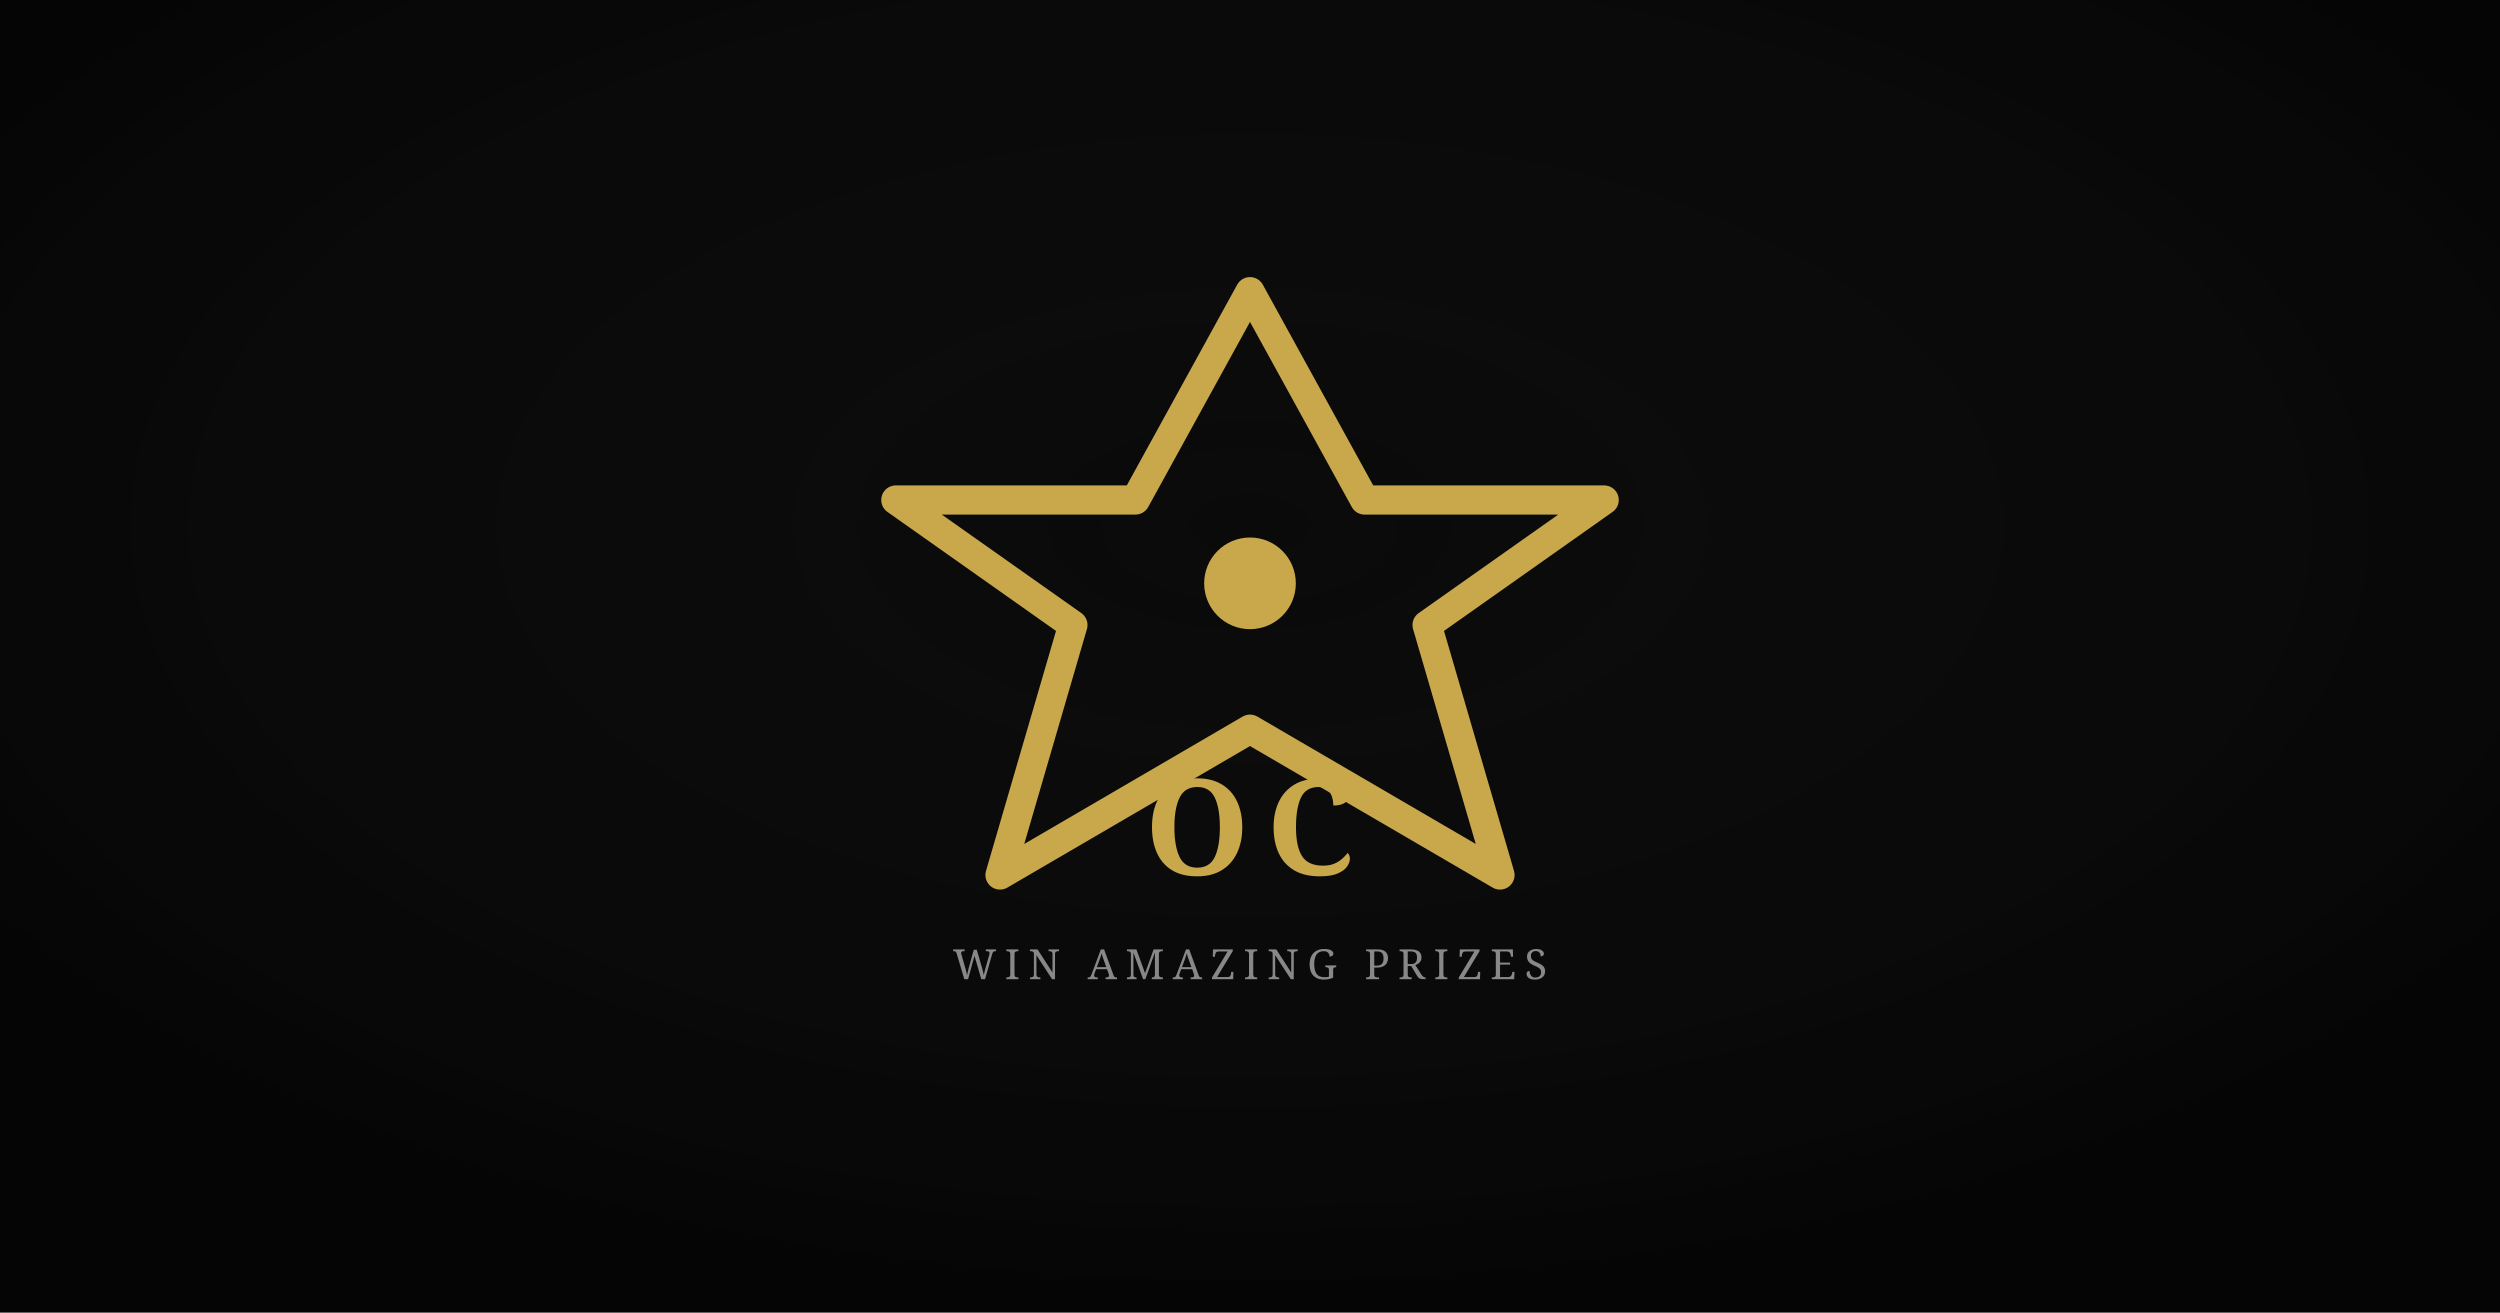
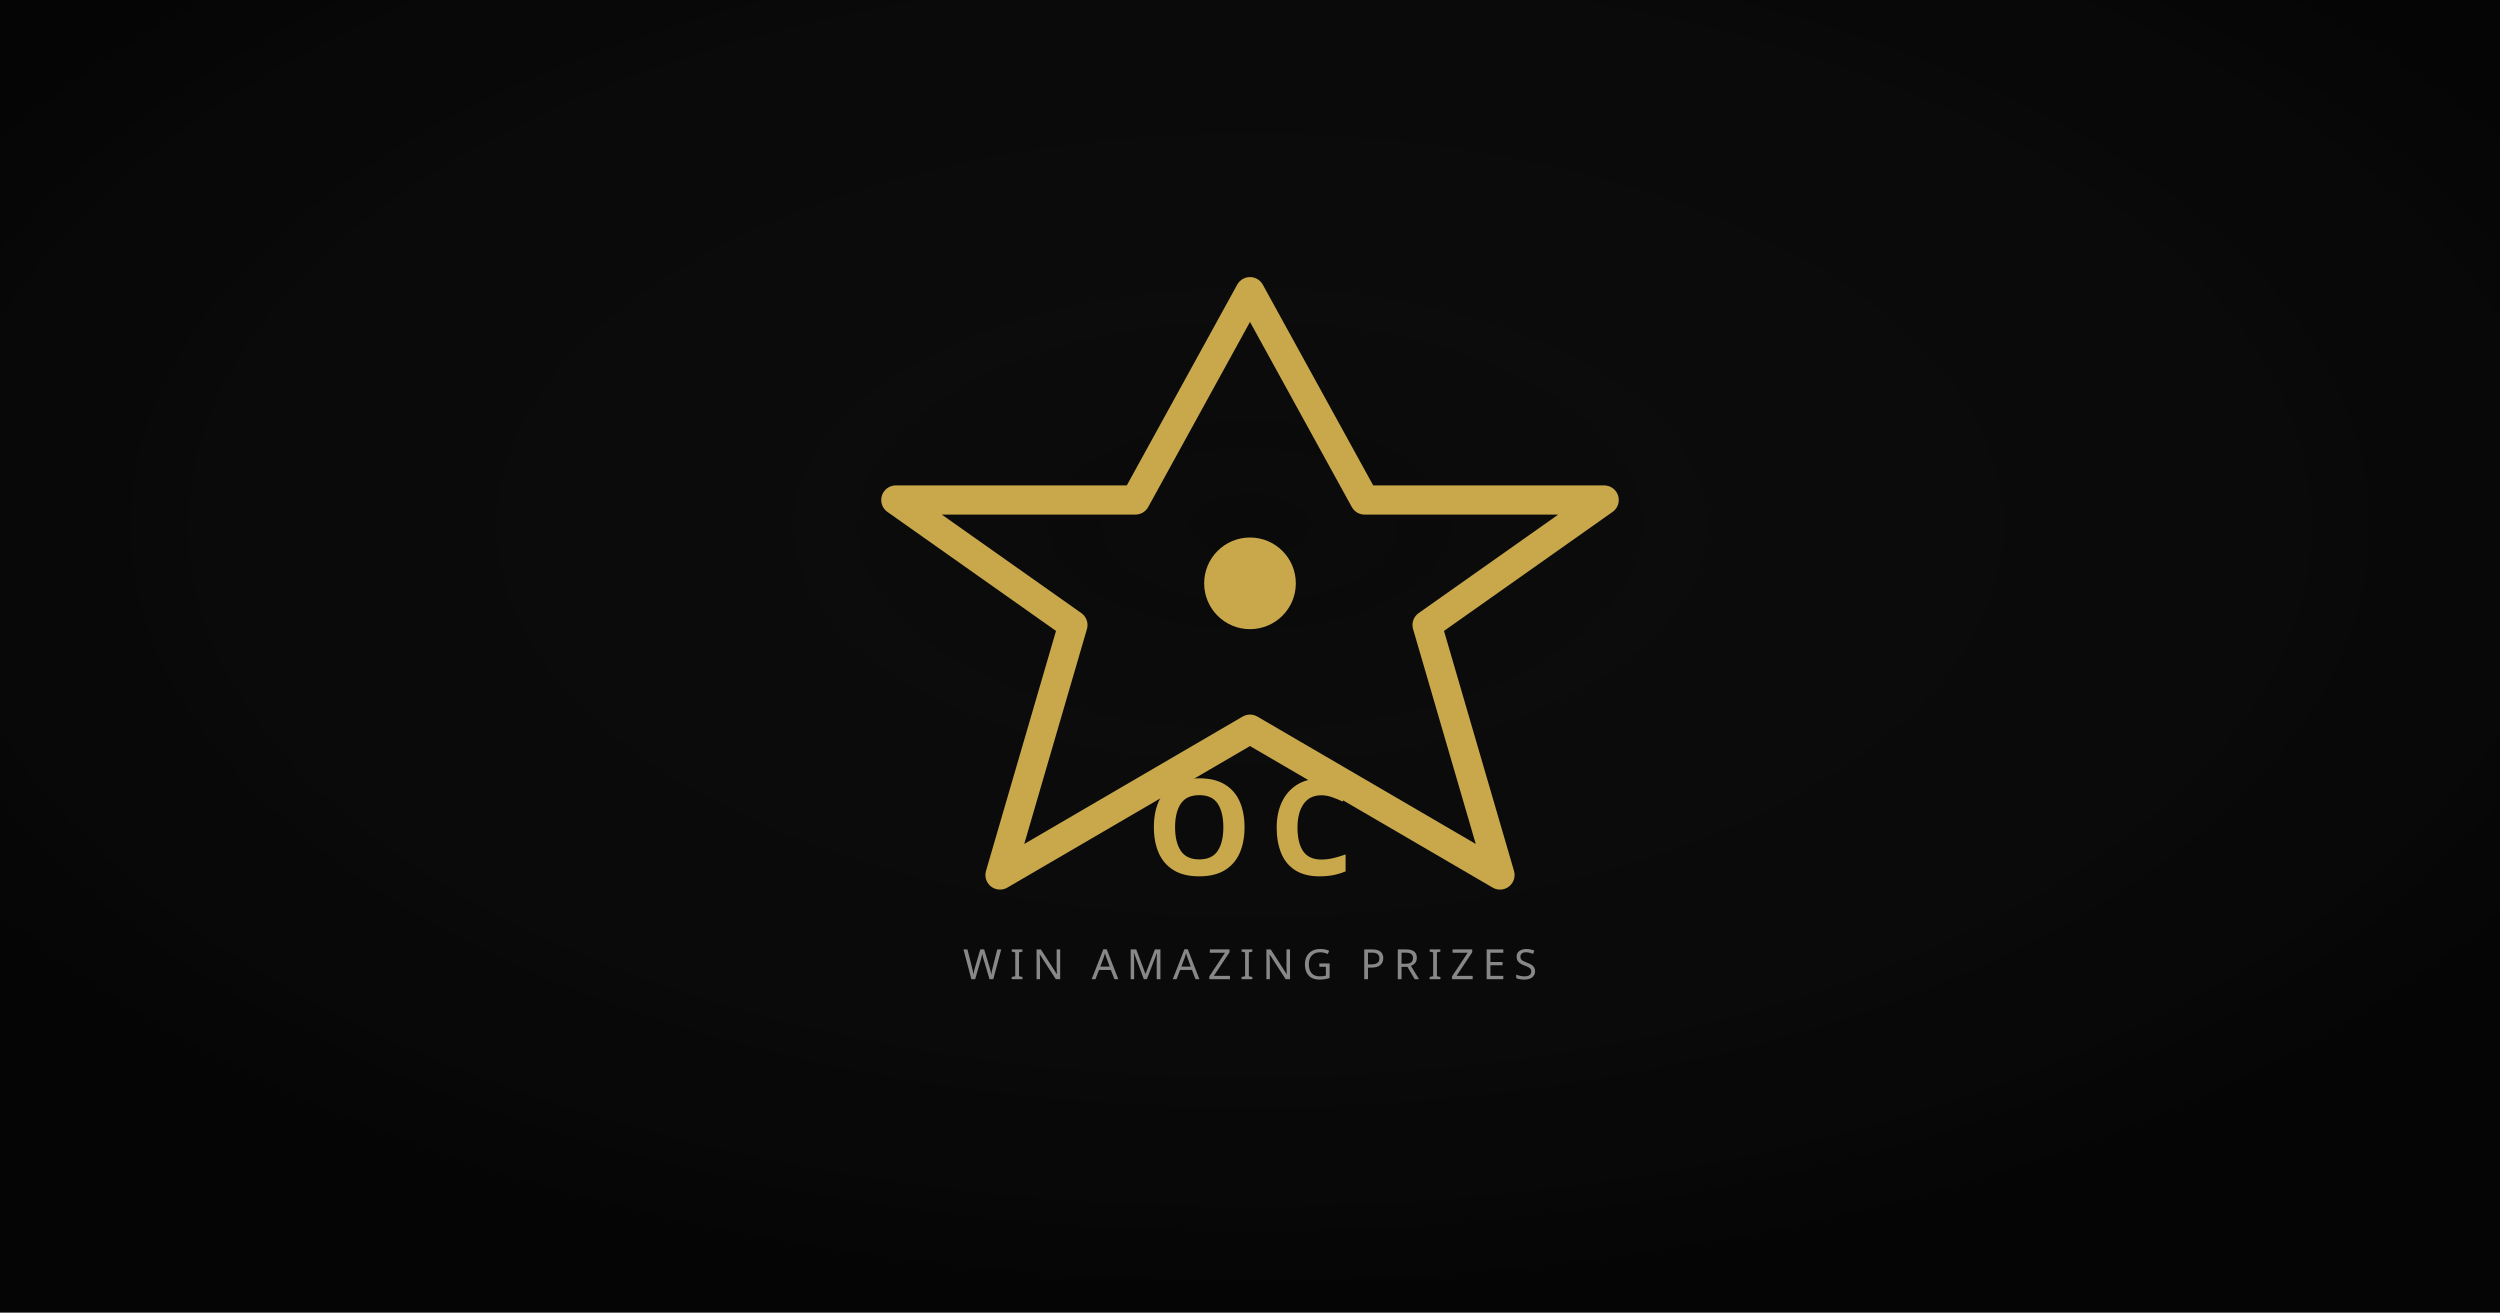
<svg xmlns="http://www.w3.org/2000/svg" width="1200" height="630" viewBox="0 0 1200 630">
  <rect width="1200" height="630" fill="#0A0A0A" />
  <rect x="0" y="0" width="1200" height="630" fill="url(#g)" />
  <g transform="translate(600, 260)">
    <path d="M0-120 L55-20 L170-20 L85 40 L120 160 L0 90 L-120 160 L-85 40 L-170-20 L-55-20 Z" fill="none" stroke="#C9A84C" stroke-width="14" stroke-linejoin="round" />
    <circle cx="0" cy="20" r="22" fill="#C9A84C" />
  </g>
-   <text x="600" y="420" text-anchor="middle" font-family="Georgia, serif" font-size="64" fill="#C9A84C" letter-spacing="8" font-weight="bold">OC</text>
-   <text x="600" y="470" text-anchor="middle" font-family="Georgia, serif" font-size="20" fill="#888" letter-spacing="4">WIN AMAZING PRIZES</text>
+   <text x="600" y="420" text-anchor="middle" font-family="Syne, system-ui, sans-serif" font-size="64" fill="#C9A84C" letter-spacing="8" font-weight="bold">OC</text>
+   <text x="600" y="470" text-anchor="middle" font-family="Syne, system-ui, sans-serif" font-size="20" fill="#888" letter-spacing="4">WIN AMAZING PRIZES</text>
  <defs>
    <radialGradient id="g" cx="50%" cy="40%" r="60%">
      <stop offset="0%" stop-color="#1a1a1a" stop-opacity="0" />
      <stop offset="100%" stop-color="#000" stop-opacity="0.5" />
    </radialGradient>
  </defs>
</svg>
